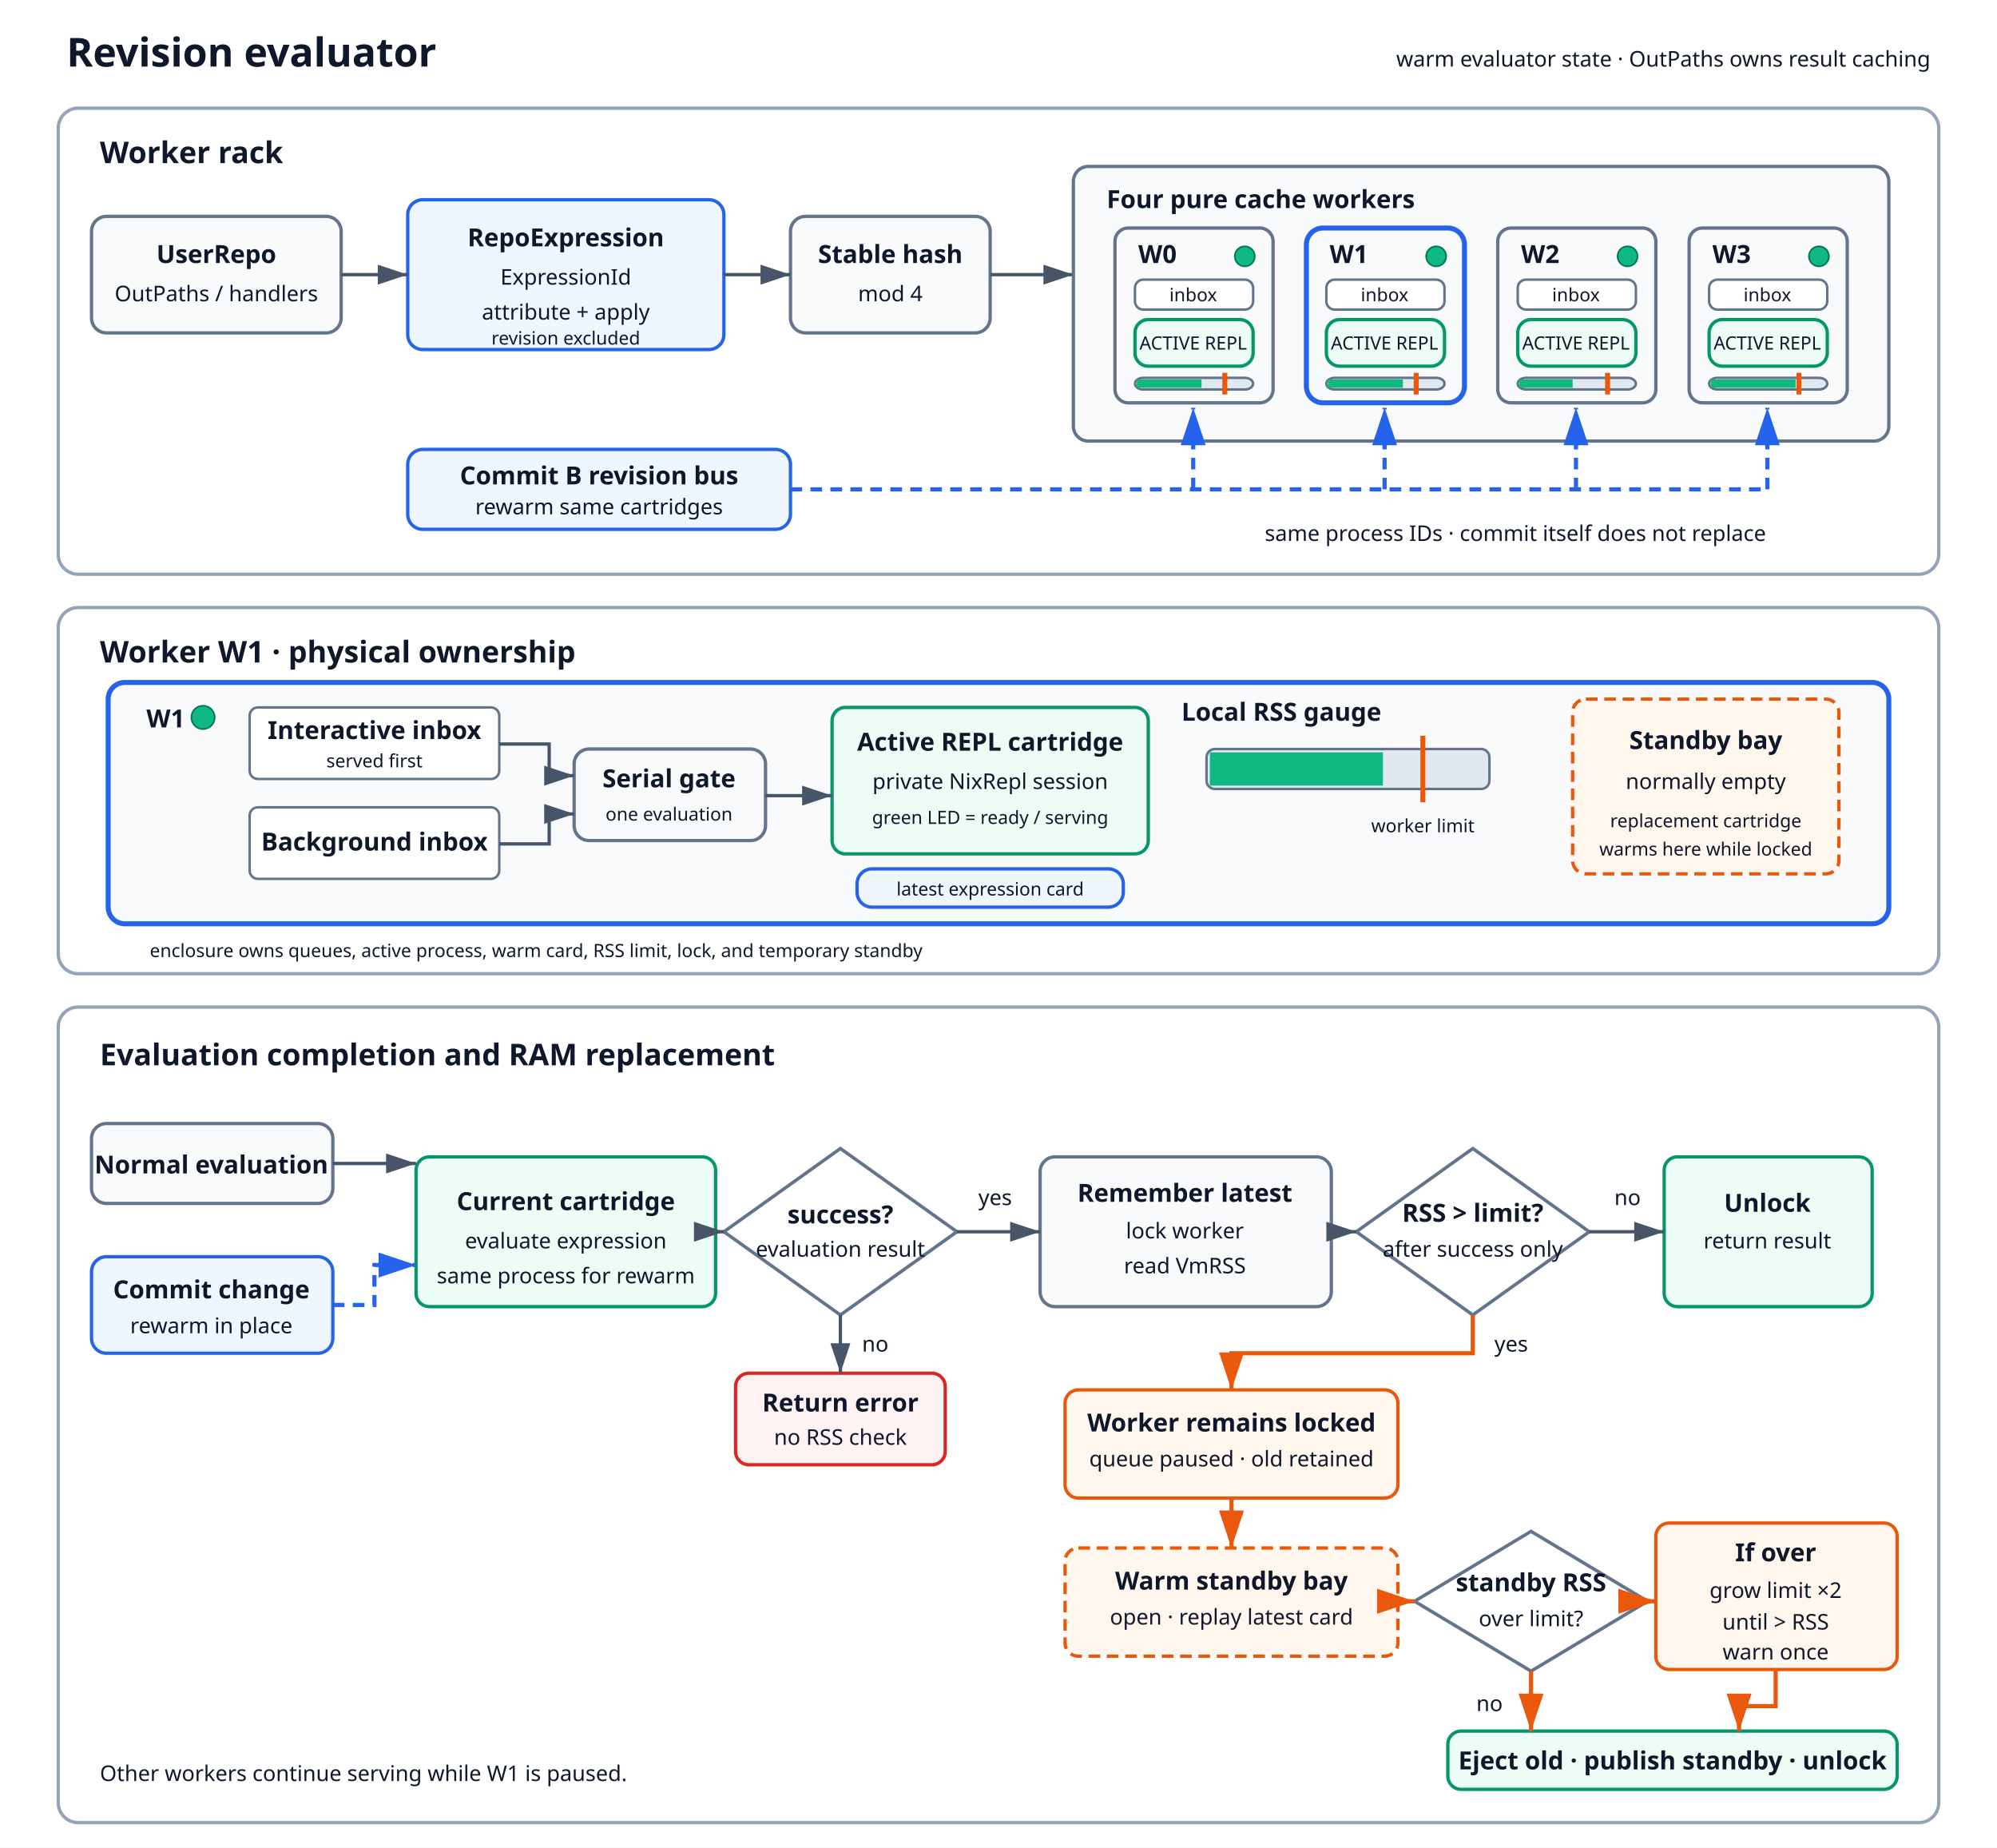
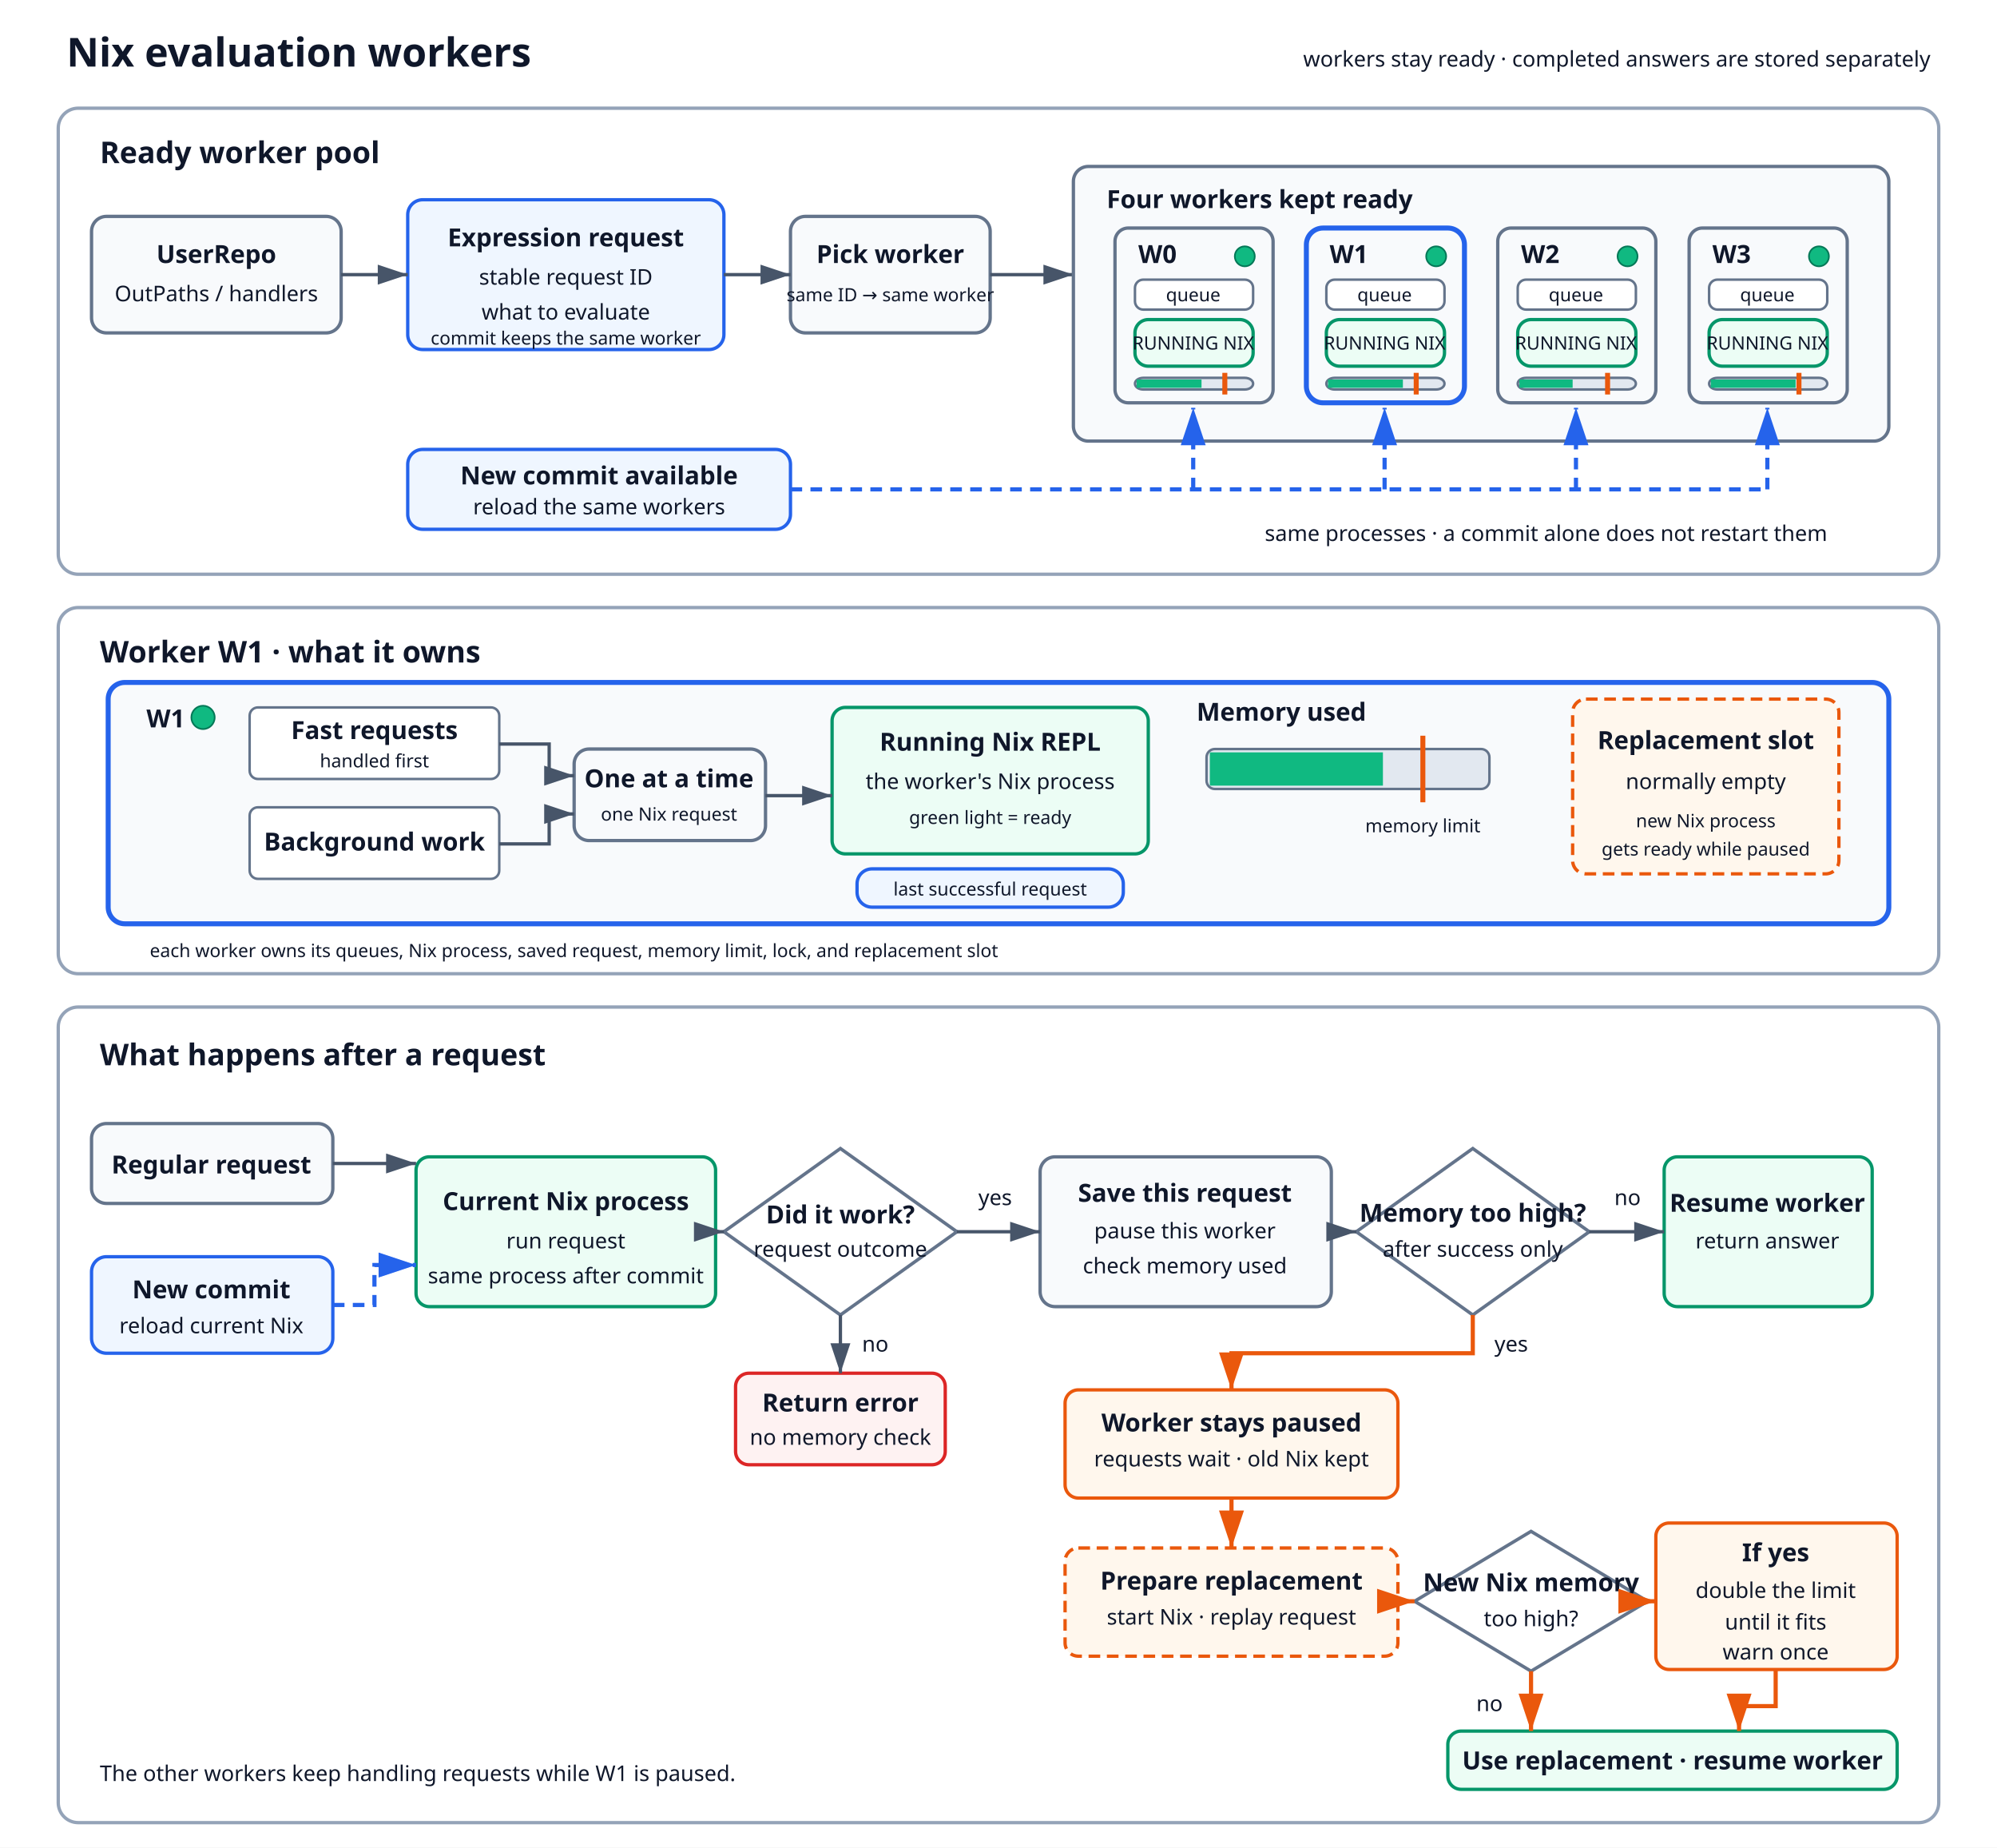
<svg xmlns="http://www.w3.org/2000/svg" width="1200" height="1110" viewBox="0 0 1200 1110" role="img" aria-labelledby="title desc">
  <defs>
    <marker id="arrow" markerWidth="10" markerHeight="10" refX="9" refY="3" orient="auto" markerUnits="strokeWidth">
      <path d="M0,0 L0,6 L9,3 z" fill="#475569" />
    </marker>
    <marker id="blue-arrow" markerWidth="10" markerHeight="10" refX="9" refY="3" orient="auto" markerUnits="strokeWidth">
      <path d="M0,0 L0,6 L9,3 z" fill="#2563eb" />
    </marker>
    <marker id="orange-arrow" markerWidth="10" markerHeight="10" refX="9" refY="3" orient="auto" markerUnits="strokeWidth">
      <path d="M0,0 L0,6 L9,3 z" fill="#ea580c" />
    </marker>
    <style>
      text { font-family: ui-sans-serif, system-ui, sans-serif; fill: #0f172a; }
      .title { font-size: 24px; font-weight: 700; }
      .section { font-size: 18px; font-weight: 700; }
      .label { font-size: 15px; font-weight: 650; }
      .small { font-size: 13px; }
      .tiny { font-size: 11px; }
      .panel { fill: #ffffff; stroke: #94a3b8; stroke-width: 2; rx: 12; }
      .box { fill: #f8fafc; stroke: #64748b; stroke-width: 2; rx: 9; }
      .api { fill: #eff6ff; stroke: #2563eb; stroke-width: 2; rx: 9; }
      .worker { fill: #f8fafc; stroke: #64748b; stroke-width: 2; rx: 8; }
      .worker-selected { fill: #f8fafc; stroke: #2563eb; stroke-width: 3; rx: 10; }
      .tray { fill: #ffffff; stroke: #64748b; stroke-width: 1.5; rx: 5; }
      .active { fill: #ecfdf5; stroke: #059669; stroke-width: 2; rx: 8; }
      .paused { fill: #fff7ed; stroke: #ea580c; stroke-width: 2; rx: 8; }
      .standby { fill: #fff7ed; stroke: #ea580c; stroke-width: 2; stroke-dasharray: 7 4; rx: 8; }
      .error { fill: #fef2f2; stroke: #dc2626; stroke-width: 2; rx: 8; }
      .decision { fill: #ffffff; stroke: #64748b; stroke-width: 2; }
      .gauge { fill: #e2e8f0; stroke: #64748b; stroke-width: 1.5; rx: 5; }
      .gauge-fill { fill: #10b981; }
      .line { fill: none; stroke: #475569; stroke-width: 2; marker-end: url(#arrow); }
      .blue-line { fill: none; stroke: #2563eb; stroke-width: 2.5; stroke-dasharray: 7 5; marker-end: url(#blue-arrow); }
      .blue-bus { fill: none; stroke: #2563eb; stroke-width: 2.5; stroke-dasharray: 7 5; }
      .orange-line { fill: none; stroke: #ea580c; stroke-width: 2.5; marker-end: url(#orange-arrow); }
      .limit { stroke: #ea580c; stroke-width: 3; }
      .led { fill: #10b981; stroke: #047857; stroke-width: 1; }
    </style>
  </defs>
  <rect width="1200" height="1110" fill="#ffffff" />
-   <text x="40" y="40" class="title">Revision evaluator</text>
-   <text x="1160" y="40" text-anchor="end" class="small">warm evaluator state · OutPaths owns result caching</text>
+   <text x="40" y="40" class="title">Nix evaluation workers</text>
+   <text x="1160" y="40" text-anchor="end" class="small">workers stay ready · completed answers are stored separately</text>
  <rect x="35" y="65" width="1130" height="280" class="panel" />
-   <text x="60" y="98" class="section">Worker rack</text>
+   <text x="60" y="98" class="section">Ready worker pool</text>
  <rect x="55" y="130" width="150" height="70" class="box" />
  <text x="130" y="158" text-anchor="middle" class="label">UserRepo</text>
  <text x="130" y="181" text-anchor="middle" class="small">OutPaths / handlers</text>
  <rect x="245" y="120" width="190" height="90" class="api" />
-   <text x="340" y="148" text-anchor="middle" class="label">RepoExpression</text>
-   <text x="340" y="171" text-anchor="middle" class="small">ExpressionId</text>
-   <text x="340" y="192" text-anchor="middle" class="small">attribute + apply</text>
-   <text x="340" y="207" text-anchor="middle" class="tiny">revision excluded</text>
+   <text x="340" y="148" text-anchor="middle" class="label">Expression request</text>
+   <text x="340" y="171" text-anchor="middle" class="small">stable request ID</text>
+   <text x="340" y="192" text-anchor="middle" class="small">what to evaluate</text>
+   <text x="340" y="207" text-anchor="middle" class="tiny">commit keeps the same worker</text>
  <rect x="475" y="130" width="120" height="70" class="box" />
-   <text x="535" y="158" text-anchor="middle" class="label">Stable hash</text>
-   <text x="535" y="181" text-anchor="middle" class="small">mod 4</text>
+   <text x="535" y="158" text-anchor="middle" class="label">Pick worker</text>
+   <text x="535" y="181" text-anchor="middle" class="tiny">same ID → same worker</text>
  <path d="M205 165 H245" class="line" />
  <path d="M435 165 H475" class="line" />
  <path d="M595 165 H645" class="line" />
  <rect x="645" y="100" width="490" height="165" class="box" />
-   <text x="665" y="125" class="label">Four pure cache workers</text>
+   <text x="665" y="125" class="label">Four workers kept ready</text>
  <g transform="translate(670 137)">
    <rect width="95" height="105" class="worker" />
    <text x="14" y="21" class="label">W0</text>
    <circle cx="78" cy="17" r="6" class="led" />
    <rect x="12" y="31" width="71" height="18" class="tray" />
-     <text x="47" y="44" text-anchor="middle" class="tiny">inbox</text>
-     <rect x="12" y="55" width="71" height="28" class="active" />
-     <text x="47" y="73" text-anchor="middle" class="tiny">ACTIVE REPL</text>
+     <text x="47" y="44" text-anchor="middle" class="tiny">queue</text>
+     <rect x="12" y="55" width="71" height="28" class="active" />
+     <text x="47" y="73" text-anchor="middle" class="tiny">RUNNING NIX</text>
    <rect x="12" y="90" width="71" height="7" class="gauge" />
    <rect x="13" y="91" width="39" height="5" class="gauge-fill" />
    <line x1="66" y1="87" x2="66" y2="100" class="limit" />
  </g>
  <g transform="translate(785 137)">
    <rect width="95" height="105" class="worker-selected" />
    <text x="14" y="21" class="label">W1</text>
    <circle cx="78" cy="17" r="6" class="led" />
    <rect x="12" y="31" width="71" height="18" class="tray" />
-     <text x="47" y="44" text-anchor="middle" class="tiny">inbox</text>
-     <rect x="12" y="55" width="71" height="28" class="active" />
-     <text x="47" y="73" text-anchor="middle" class="tiny">ACTIVE REPL</text>
+     <text x="47" y="44" text-anchor="middle" class="tiny">queue</text>
+     <rect x="12" y="55" width="71" height="28" class="active" />
+     <text x="47" y="73" text-anchor="middle" class="tiny">RUNNING NIX</text>
    <rect x="12" y="90" width="71" height="7" class="gauge" />
    <rect x="13" y="91" width="45" height="5" class="gauge-fill" />
    <line x1="66" y1="87" x2="66" y2="100" class="limit" />
  </g>
  <g transform="translate(900 137)">
    <rect width="95" height="105" class="worker" />
    <text x="14" y="21" class="label">W2</text>
    <circle cx="78" cy="17" r="6" class="led" />
    <rect x="12" y="31" width="71" height="18" class="tray" />
-     <text x="47" y="44" text-anchor="middle" class="tiny">inbox</text>
-     <rect x="12" y="55" width="71" height="28" class="active" />
-     <text x="47" y="73" text-anchor="middle" class="tiny">ACTIVE REPL</text>
+     <text x="47" y="44" text-anchor="middle" class="tiny">queue</text>
+     <rect x="12" y="55" width="71" height="28" class="active" />
+     <text x="47" y="73" text-anchor="middle" class="tiny">RUNNING NIX</text>
    <rect x="12" y="90" width="71" height="7" class="gauge" />
    <rect x="13" y="91" width="32" height="5" class="gauge-fill" />
    <line x1="66" y1="87" x2="66" y2="100" class="limit" />
  </g>
  <g transform="translate(1015 137)">
    <rect width="95" height="105" class="worker" />
    <text x="14" y="21" class="label">W3</text>
    <circle cx="78" cy="17" r="6" class="led" />
    <rect x="12" y="31" width="71" height="18" class="tray" />
-     <text x="47" y="44" text-anchor="middle" class="tiny">inbox</text>
-     <rect x="12" y="55" width="71" height="28" class="active" />
-     <text x="47" y="73" text-anchor="middle" class="tiny">ACTIVE REPL</text>
+     <text x="47" y="44" text-anchor="middle" class="tiny">queue</text>
+     <rect x="12" y="55" width="71" height="28" class="active" />
+     <text x="47" y="73" text-anchor="middle" class="tiny">RUNNING NIX</text>
    <rect x="12" y="90" width="71" height="7" class="gauge" />
    <rect x="13" y="91" width="51" height="5" class="gauge-fill" />
    <line x1="66" y1="87" x2="66" y2="100" class="limit" />
  </g>
  <rect x="245" y="270" width="230" height="48" class="api" />
-   <text x="360" y="291" text-anchor="middle" class="label">Commit B revision bus</text>
-   <text x="360" y="309" text-anchor="middle" class="small">rewarm same cartridges</text>
+   <text x="360" y="291" text-anchor="middle" class="label">New commit available</text>
+   <text x="360" y="309" text-anchor="middle" class="small">reload the same workers</text>
  <path d="M475 294 H1062" class="blue-bus" />
  <path d="M717 294 V245" class="blue-line" />
  <path d="M832 294 V245" class="blue-line" />
  <path d="M947 294 V245" class="blue-line" />
  <path d="M1062 294 V245" class="blue-line" />
-   <text x="760" y="325" class="small">same process IDs · commit itself does not replace</text>
+   <text x="760" y="325" class="small">same processes · a commit alone does not restart them</text>
  <rect x="35" y="365" width="1130" height="220" class="panel" />
-   <text x="60" y="398" class="section">Worker W1 · physical ownership</text>
+   <text x="60" y="398" class="section">Worker W1 · what it owns</text>
  <rect x="65" y="410" width="1070" height="145" class="worker-selected" />
  <text x="88" y="437" class="label">W1</text>
  <circle cx="122" cy="431" r="7" class="led" />
  <rect x="150" y="425" width="150" height="43" class="tray" />
-   <text x="225" y="444" text-anchor="middle" class="label">Interactive inbox</text>
-   <text x="225" y="461" text-anchor="middle" class="tiny">served first</text>
+   <text x="225" y="444" text-anchor="middle" class="label">Fast requests</text>
+   <text x="225" y="461" text-anchor="middle" class="tiny">handled first</text>
  <rect x="150" y="485" width="150" height="43" class="tray" />
-   <text x="225" y="511" text-anchor="middle" class="label">Background inbox</text>
+   <text x="225" y="511" text-anchor="middle" class="label">Background work</text>
  <rect x="345" y="450" width="115" height="55" class="box" />
-   <text x="402" y="473" text-anchor="middle" class="label">Serial gate</text>
-   <text x="402" y="493" text-anchor="middle" class="tiny">one evaluation</text>
+   <text x="402" y="473" text-anchor="middle" class="label">One at a time</text>
+   <text x="402" y="493" text-anchor="middle" class="tiny">one Nix request</text>
  <path d="M300 447 H330 V466 H345" class="line" />
  <path d="M300 507 H330 V489 H345" class="line" />
  <rect x="500" y="425" width="190" height="88" class="active" />
-   <text x="595" y="451" text-anchor="middle" class="label">Active REPL cartridge</text>
-   <text x="595" y="474" text-anchor="middle" class="small">private NixRepl session</text>
-   <text x="595" y="495" text-anchor="middle" class="tiny">green LED = ready / serving</text>
+   <text x="595" y="451" text-anchor="middle" class="label">Running Nix REPL</text>
+   <text x="595" y="474" text-anchor="middle" class="small">the worker's Nix process</text>
+   <text x="595" y="495" text-anchor="middle" class="tiny">green light = ready</text>
  <path d="M460 478 H500" class="line" />
  <rect x="515" y="522" width="160" height="23" class="api" />
-   <text x="595" y="538" text-anchor="middle" class="tiny">latest expression card</text>
-   <text x="770" y="433" text-anchor="middle" class="label">Local RSS gauge</text>
+   <text x="595" y="538" text-anchor="middle" class="tiny">last successful request</text>
+   <text x="770" y="433" text-anchor="middle" class="label">Memory used</text>
  <rect x="725" y="450" width="170" height="24" class="gauge" />
  <rect x="727" y="452" width="104" height="20" class="gauge-fill" />
  <line x1="855" y1="442" x2="855" y2="482" class="limit" />
-   <text x="855" y="500" text-anchor="middle" class="tiny">worker limit</text>
+   <text x="855" y="500" text-anchor="middle" class="tiny">memory limit</text>
  <rect x="945" y="420" width="160" height="105" class="standby" />
-   <text x="1025" y="450" text-anchor="middle" class="label">Standby bay</text>
+   <text x="1025" y="450" text-anchor="middle" class="label">Replacement slot</text>
  <text x="1025" y="474" text-anchor="middle" class="small">normally empty</text>
-   <text x="1025" y="497" text-anchor="middle" class="tiny">replacement cartridge</text>
-   <text x="1025" y="514" text-anchor="middle" class="tiny">warms here while locked</text>
-   <text x="90" y="575" class="tiny">enclosure owns queues, active process, warm card, RSS limit, lock, and temporary standby</text>
+   <text x="1025" y="497" text-anchor="middle" class="tiny">new Nix process</text>
+   <text x="1025" y="514" text-anchor="middle" class="tiny">gets ready while paused</text>
+   <text x="90" y="575" class="tiny">each worker owns its queues, Nix process, saved request, memory limit, lock, and replacement slot</text>
  <rect x="35" y="605" width="1130" height="490" class="panel" />
-   <text x="60" y="640" class="section">Evaluation completion and RAM replacement</text>
+   <text x="60" y="640" class="section">What happens after a request</text>
  <rect x="55" y="675" width="145" height="48" class="box" />
-   <text x="127" y="705" text-anchor="middle" class="label">Normal evaluation</text>
+   <text x="127" y="705" text-anchor="middle" class="label">Regular request</text>
  <rect x="55" y="755" width="145" height="58" class="api" />
-   <text x="127" y="780" text-anchor="middle" class="label">Commit change</text>
-   <text x="127" y="801" text-anchor="middle" class="small">rewarm in place</text>
+   <text x="127" y="780" text-anchor="middle" class="label">New commit</text>
+   <text x="127" y="801" text-anchor="middle" class="small">reload current Nix</text>
  <rect x="250" y="695" width="180" height="90" class="active" />
-   <text x="340" y="727" text-anchor="middle" class="label">Current cartridge</text>
-   <text x="340" y="750" text-anchor="middle" class="small">evaluate expression</text>
-   <text x="340" y="771" text-anchor="middle" class="small">same process for rewarm</text>
+   <text x="340" y="727" text-anchor="middle" class="label">Current Nix process</text>
+   <text x="340" y="750" text-anchor="middle" class="small">run request</text>
+   <text x="340" y="771" text-anchor="middle" class="small">same process after commit</text>
  <polygon points="505,690 575,740 505,790 435,740" class="decision" />
-   <text x="505" y="735" text-anchor="middle" class="label">success?</text>
-   <text x="505" y="755" text-anchor="middle" class="small">evaluation result</text>
+   <text x="505" y="735" text-anchor="middle" class="label">Did it work?</text>
+   <text x="505" y="755" text-anchor="middle" class="small">request outcome</text>
  <rect x="625" y="695" width="175" height="90" class="box" />
-   <text x="712" y="722" text-anchor="middle" class="label">Remember latest</text>
-   <text x="712" y="744" text-anchor="middle" class="small">lock worker</text>
-   <text x="712" y="765" text-anchor="middle" class="small">read VmRSS</text>
+   <text x="712" y="722" text-anchor="middle" class="label">Save this request</text>
+   <text x="712" y="744" text-anchor="middle" class="small">pause this worker</text>
+   <text x="712" y="765" text-anchor="middle" class="small">check memory used</text>
  <polygon points="885,690 955,740 885,790 815,740" class="decision" />
-   <text x="885" y="734" text-anchor="middle" class="label">RSS &gt; limit?</text>
+   <text x="885" y="734" text-anchor="middle" class="label">Memory too high?</text>
  <text x="885" y="755" text-anchor="middle" class="small">after success only</text>
  <rect x="1000" y="695" width="125" height="90" class="active" />
-   <text x="1062" y="728" text-anchor="middle" class="label">Unlock</text>
-   <text x="1062" y="750" text-anchor="middle" class="small">return result</text>
+   <text x="1062" y="728" text-anchor="middle" class="label">Resume worker</text>
+   <text x="1062" y="750" text-anchor="middle" class="small">return answer</text>
  <rect x="442" y="825" width="126" height="55" class="error" />
  <text x="505" y="848" text-anchor="middle" class="label">Return error</text>
-   <text x="505" y="868" text-anchor="middle" class="small">no RSS check</text>
+   <text x="505" y="868" text-anchor="middle" class="small">no memory check</text>
  <path d="M200 699 H250" class="line" />
  <path d="M200 784 H225 V760 H250" class="blue-line" />
  <path d="M430 740 H435" class="line" />
  <path d="M575 740 H625" class="line" />
  <text x="598" y="724" text-anchor="middle" class="small">yes</text>
  <path d="M505 790 V825" class="line" />
  <text x="518" y="812" class="small">no</text>
  <path d="M800 740 H815" class="line" />
  <path d="M955 740 H1000" class="line" />
  <text x="978" y="724" text-anchor="middle" class="small">no</text>
  <rect x="640" y="835" width="200" height="65" class="paused" />
-   <text x="740" y="860" text-anchor="middle" class="label">Worker remains locked</text>
-   <text x="740" y="881" text-anchor="middle" class="small">queue paused · old retained</text>
+   <text x="740" y="860" text-anchor="middle" class="label">Worker stays paused</text>
+   <text x="740" y="881" text-anchor="middle" class="small">requests wait · old Nix kept</text>
  <path d="M885 790 V813 H740 V835" class="orange-line" />
  <text x="898" y="812" class="small">yes</text>
  <rect x="640" y="930" width="200" height="65" class="standby" />
-   <text x="740" y="955" text-anchor="middle" class="label">Warm standby bay</text>
-   <text x="740" y="976" text-anchor="middle" class="small">open · replay latest card</text>
+   <text x="740" y="955" text-anchor="middle" class="label">Prepare replacement</text>
+   <text x="740" y="976" text-anchor="middle" class="small">start Nix · replay request</text>
  <path d="M740 900 V930" class="orange-line" />
  <polygon points="920,920 990,962 920,1004 850,962" class="decision" />
-   <text x="920" y="956" text-anchor="middle" class="label">standby RSS</text>
-   <text x="920" y="977" text-anchor="middle" class="small">over limit?</text>
+   <text x="920" y="956" text-anchor="middle" class="label">New Nix memory</text>
+   <text x="920" y="977" text-anchor="middle" class="small">too high?</text>
  <path d="M840 962 H850" class="orange-line" />
  <rect x="995" y="915" width="145" height="88" class="paused" />
-   <text x="1067" y="938" text-anchor="middle" class="label">If over</text>
-   <text x="1067" y="960" text-anchor="middle" class="small">grow limit ×2</text>
-   <text x="1067" y="979" text-anchor="middle" class="small">until &gt; RSS</text>
+   <text x="1067" y="938" text-anchor="middle" class="label">If yes</text>
+   <text x="1067" y="960" text-anchor="middle" class="small">double the limit</text>
+   <text x="1067" y="979" text-anchor="middle" class="small">until it fits</text>
  <text x="1067" y="997" text-anchor="middle" class="small">warn once</text>
  <path d="M990 962 H995" class="orange-line" />
  <rect x="870" y="1040" width="270" height="35" class="active" />
-   <text x="1005" y="1063" text-anchor="middle" class="label">Eject old · publish standby · unlock</text>
+   <text x="1005" y="1063" text-anchor="middle" class="label">Use replacement · resume worker</text>
  <path d="M920 1004 V1040" class="orange-line" />
  <text x="903" y="1028" text-anchor="end" class="small">no</text>
  <path d="M1067 1003 V1025 H1045 V1040" class="orange-line" />
-   <text x="60" y="1070" class="small">Other workers continue serving while W1 is paused.</text>
+   <text x="60" y="1070" class="small">The other workers keep handling requests while W1 is paused.</text>
</svg>
